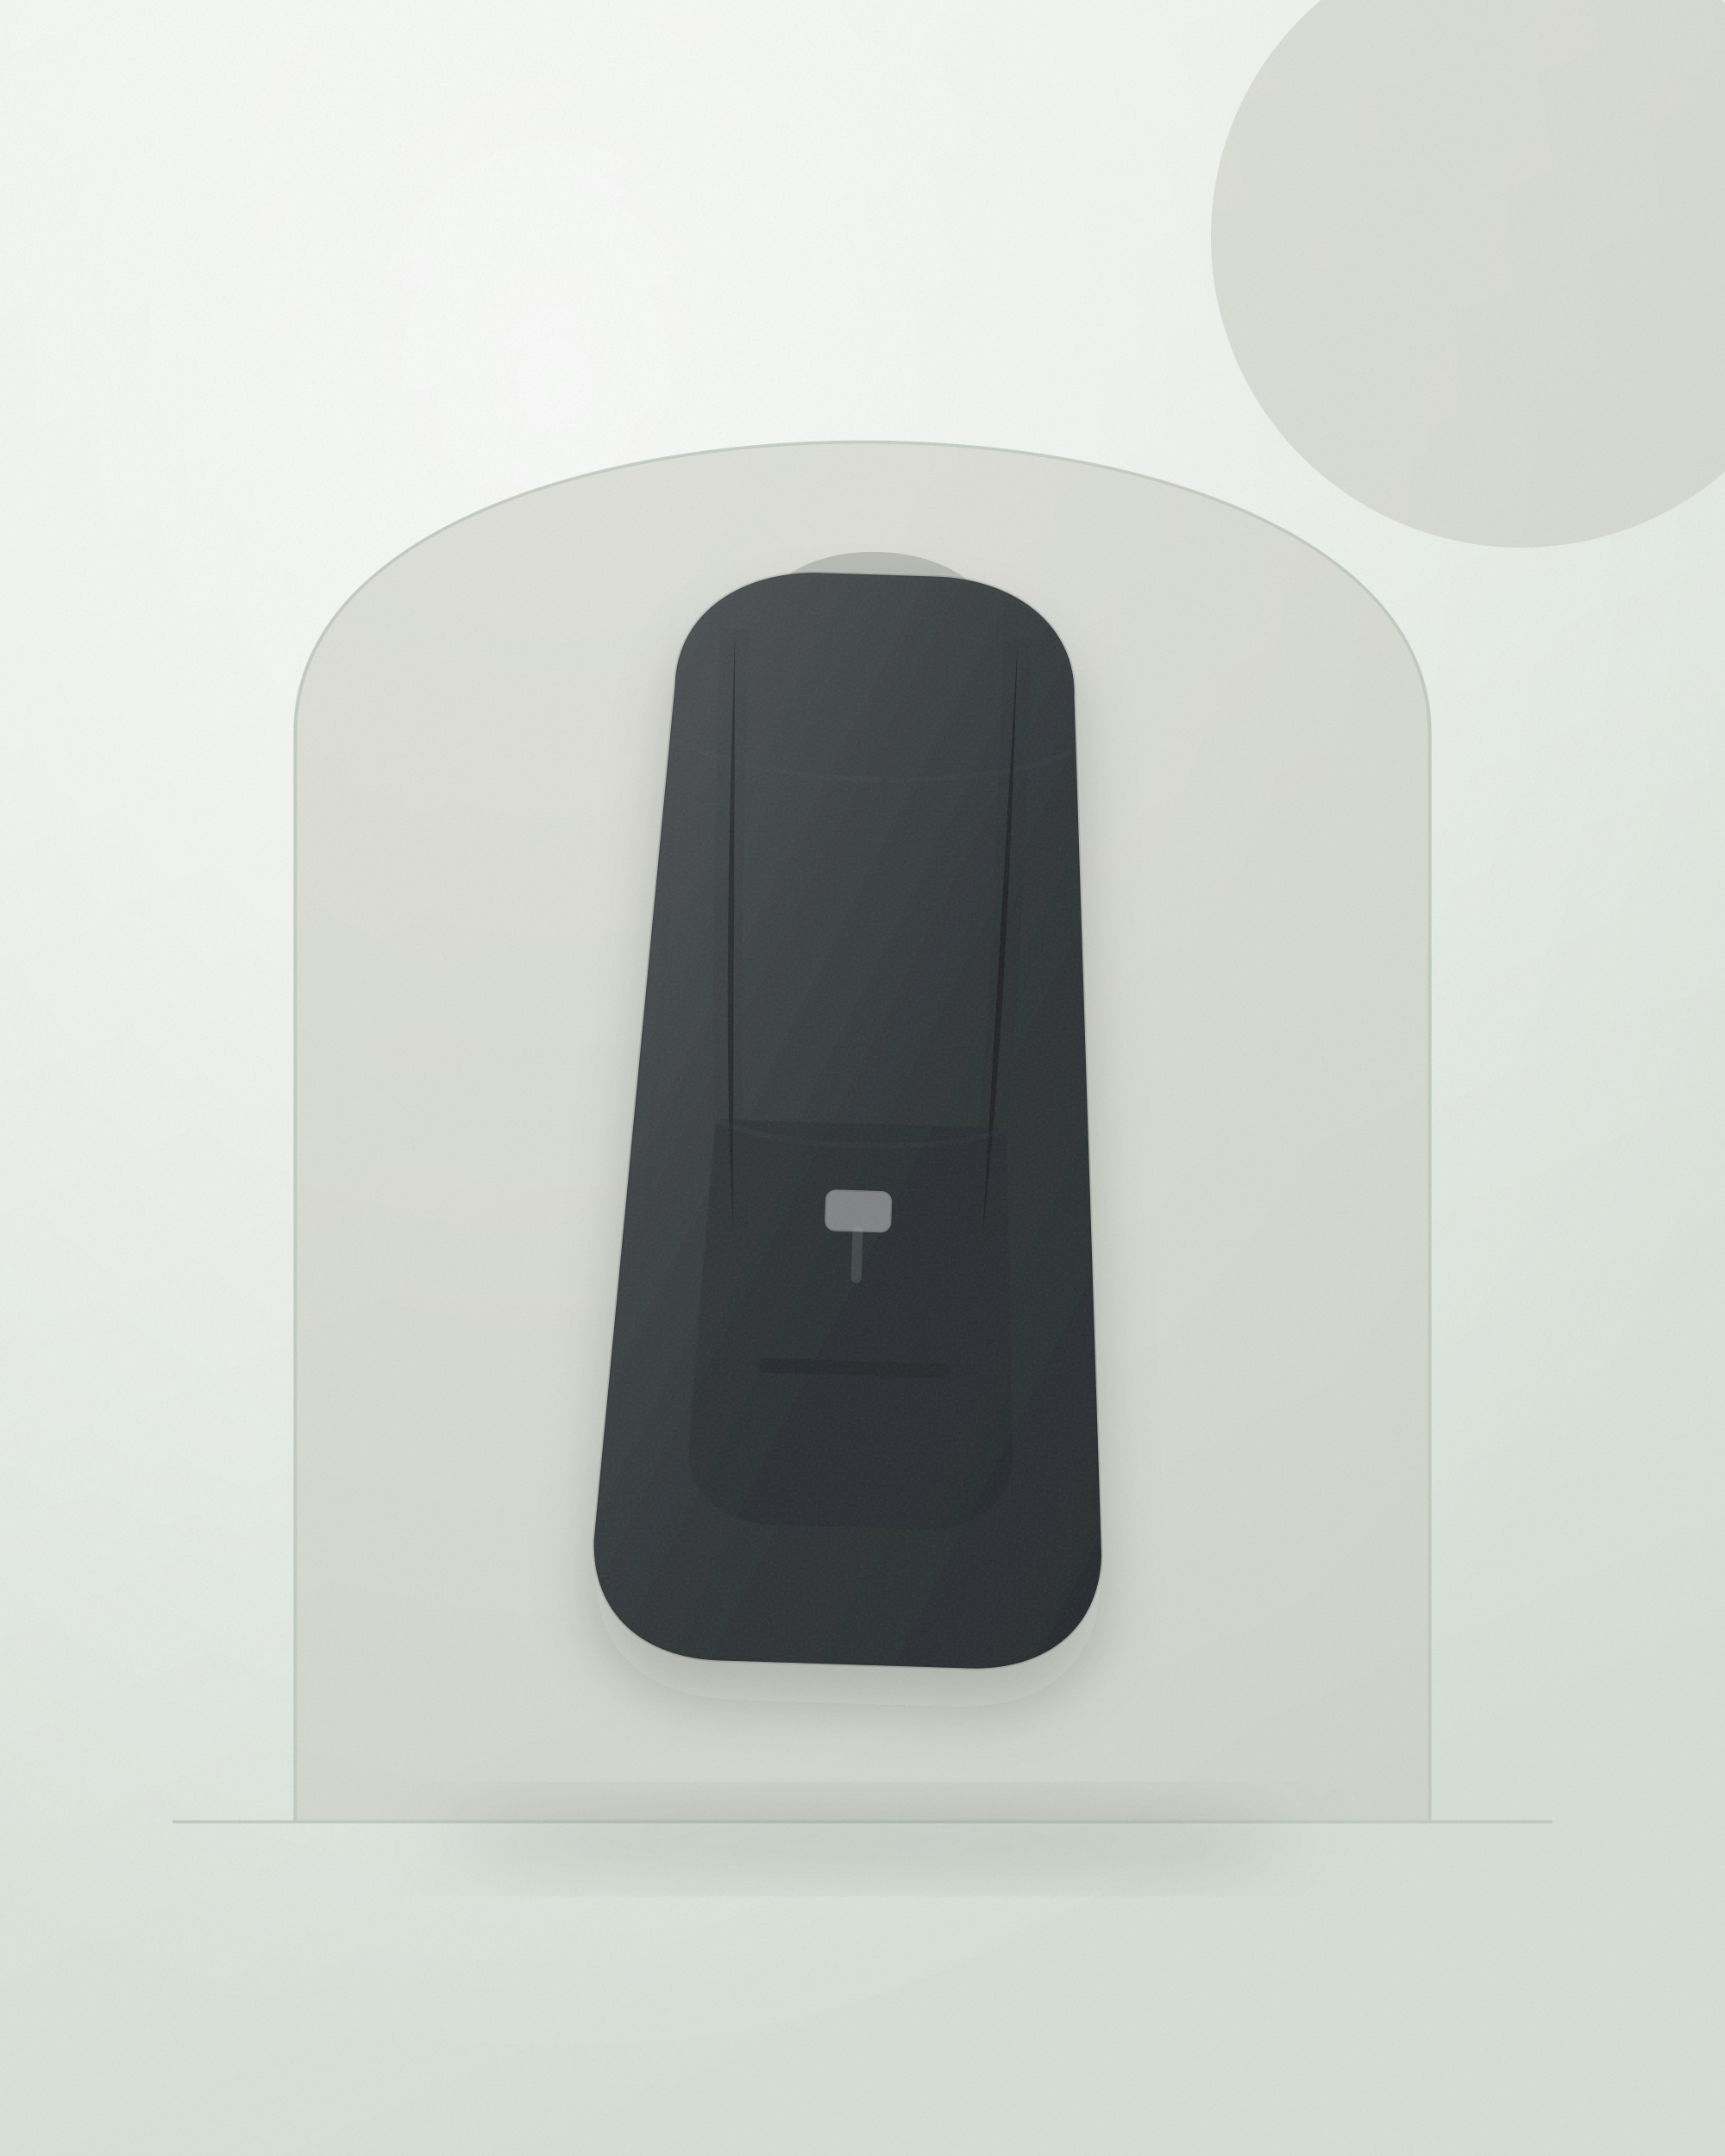
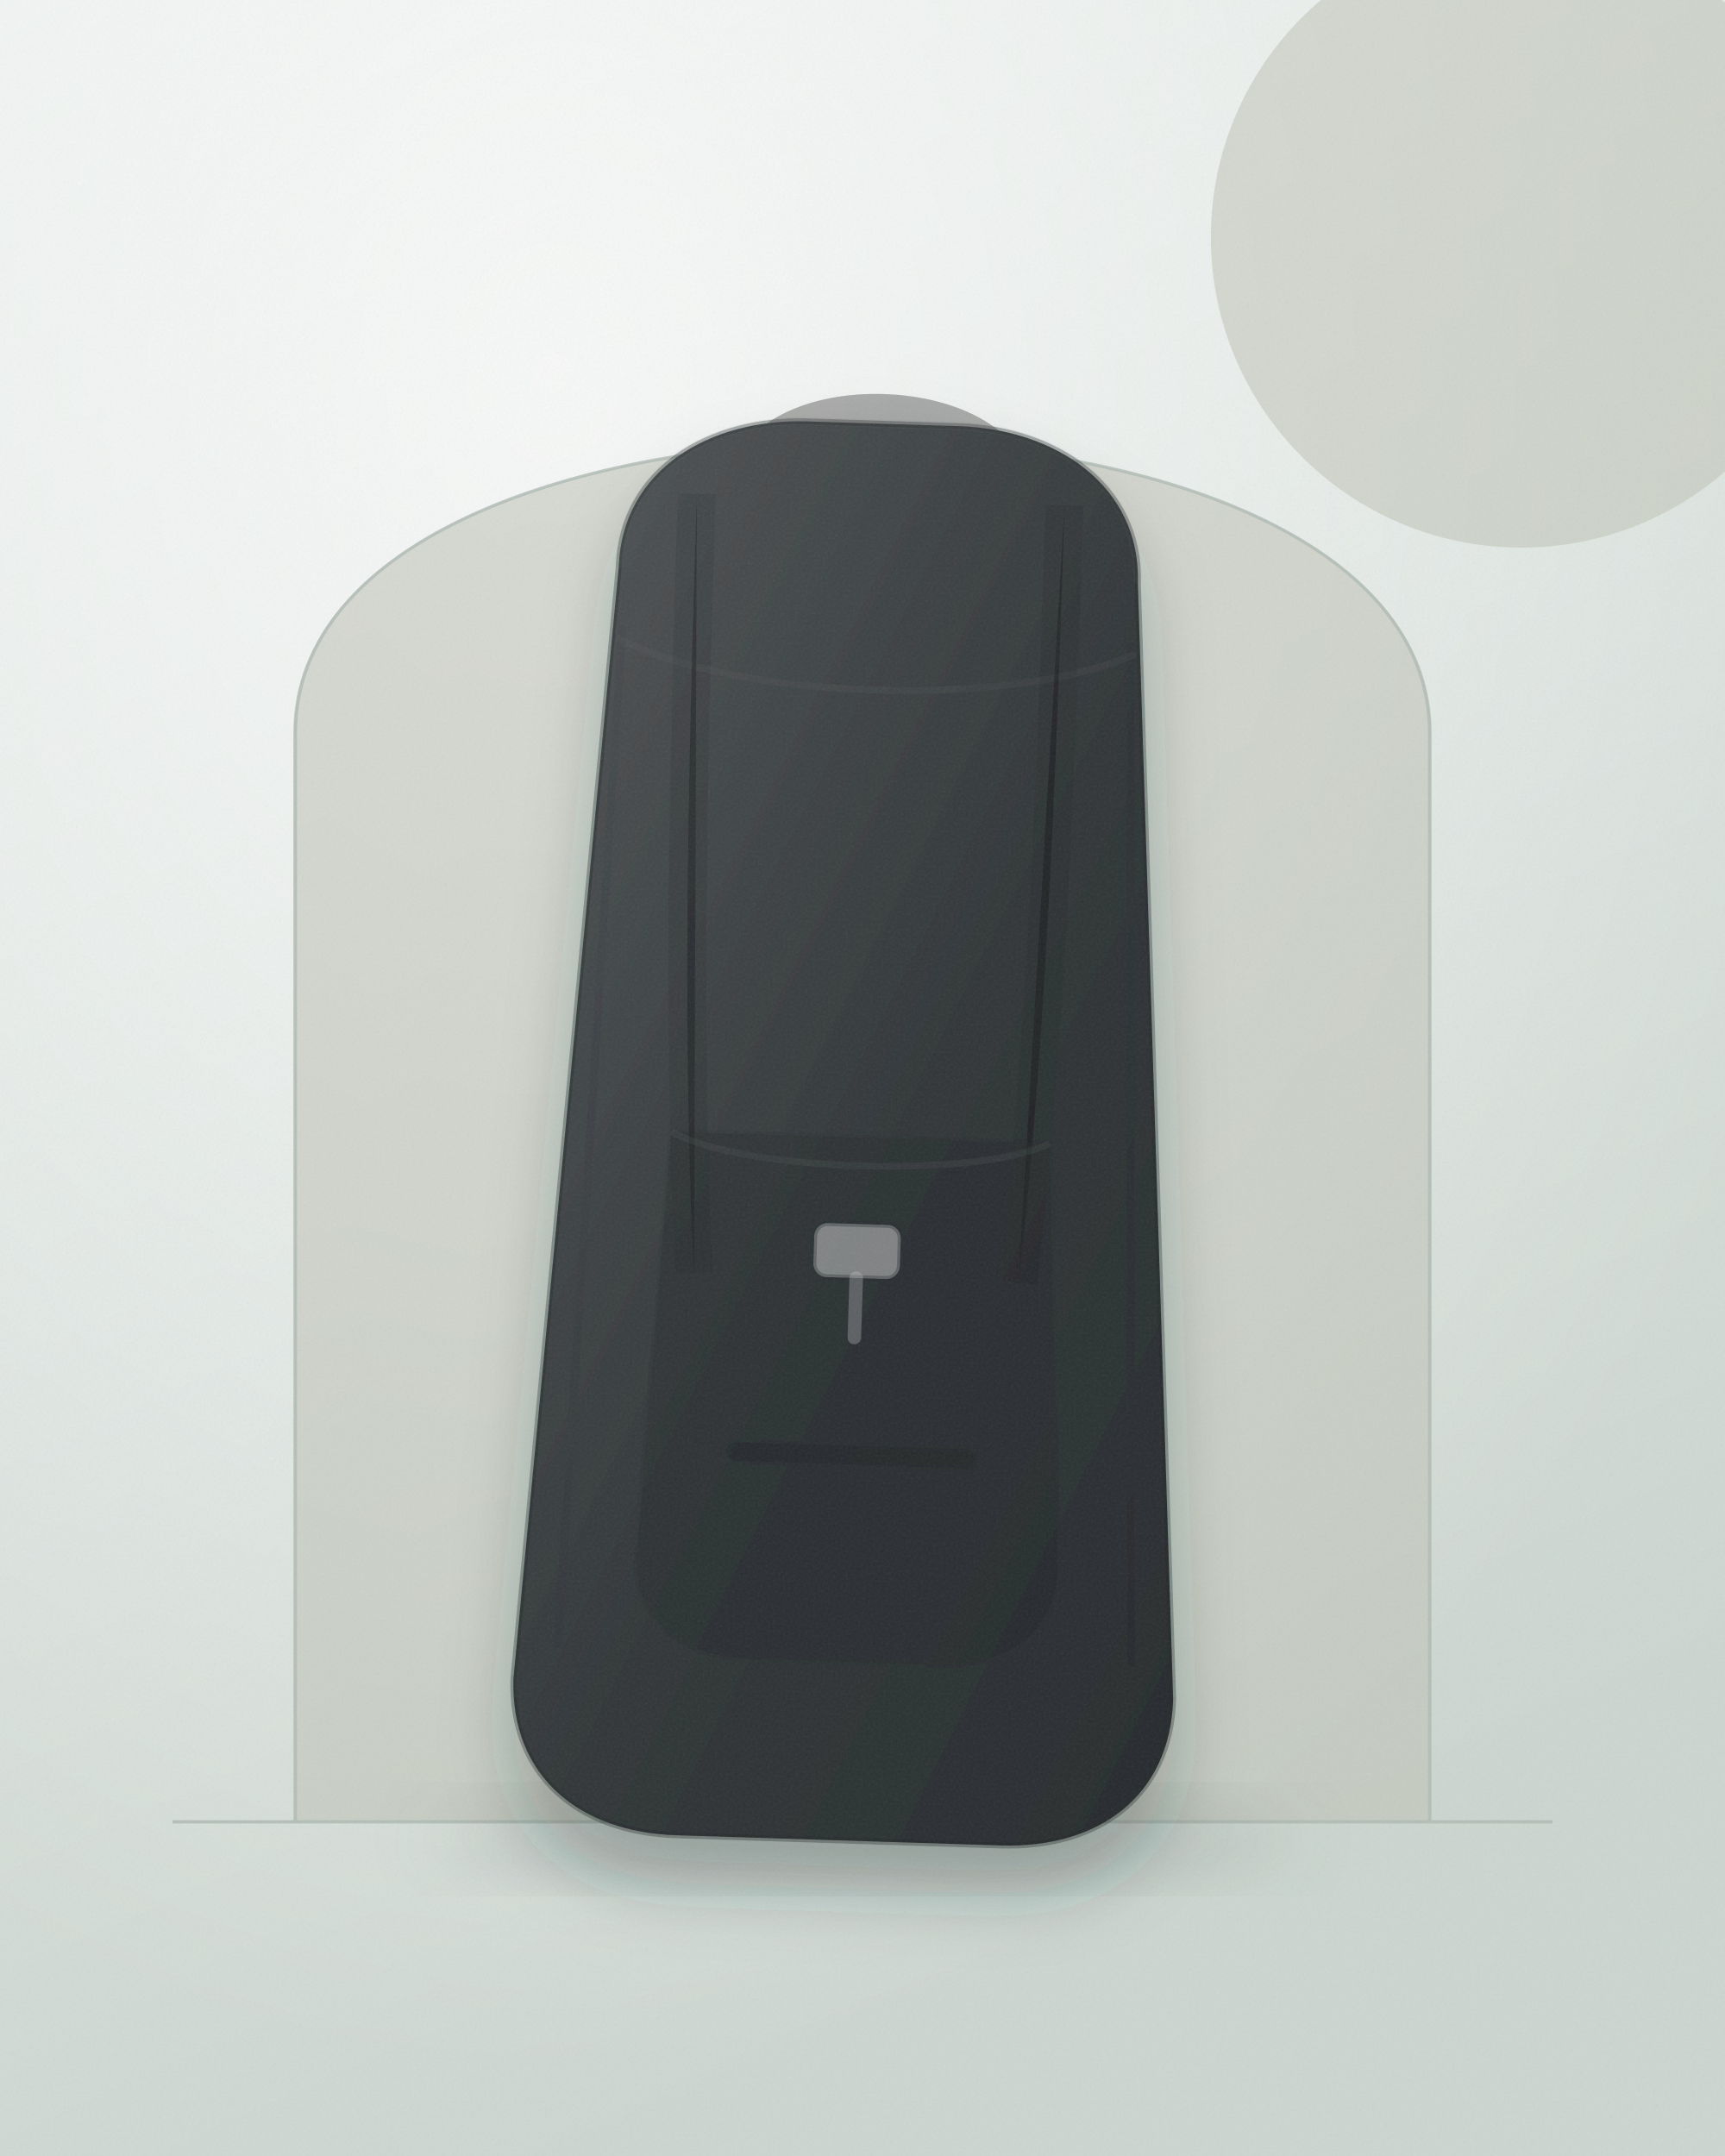
<svg xmlns="http://www.w3.org/2000/svg" viewBox="0 0 800 1000" width="800" height="1000" role="img">
  <defs>
    <linearGradient id="bg" x1="0" y1="0" x2="0.35" y2="1">
-       <stop offset="0" stop-color="#edf1ec" />
-       <stop offset="1" stop-color="#d5ded5" />
+       <stop offset="0" stop-color="#e9eeeb" />
+       <stop offset="1" stop-color="#ccd6d0" />
    </linearGradient>
    <radialGradient id="glow" cx="32%" cy="18%" r="78%">
      <stop offset="0" stop-color="#ffffff" stop-opacity="0.72" />
      <stop offset="1" stop-color="#ffffff" stop-opacity="0" />
    </radialGradient>
    <linearGradient id="body" x1="0" y1="0" x2="1" y2="1">
      <stop offset="0" stop-color="#515557" />
      <stop offset="0.55" stop-color="#303537" />
      <stop offset="1" stop-color="#272b2d" />
    </linearGradient>
    <linearGradient id="bodySoft" x1="0" y1="0" x2="1" y2="0.7">
      <stop offset="0" stop-color="#767a7b" />
      <stop offset="1" stop-color="#303537" />
    </linearGradient>
    <linearGradient id="metal" x1="0" y1="0" x2="1" y2="1">
      <stop offset="0" stop-color="#f3eee2" />
      <stop offset="0.35" stop-color="#cdbfa6" />
      <stop offset="0.62" stop-color="#f8f3e8" />
      <stop offset="1" stop-color="#9d8b70" />
    </linearGradient>
    <filter id="grain">
      <feTurbulence type="fractalNoise" baseFrequency="0.86" numOctaves="2" stitchTiles="stitch" />
      <feColorMatrix type="saturate" values="0" />
      <feComponentTransfer>
        <feFuncA type="linear" slope="0.11" />
      </feComponentTransfer>
    </filter>
    <filter id="objectShadow" x="-30%" y="-30%" width="160%" height="170%">
-       <feDropShadow dx="0" dy="18" stdDeviation="14" flood-color="#29312b" flood-opacity="0.2" />
+       <feDropShadow dx="0" dy="22" stdDeviation="16" flood-color="#26302b" flood-opacity="0.28" />
    </filter>
    <filter id="blur">
      <feGaussianBlur stdDeviation="18" />
    </filter>
    <filter id="soft">
      <feGaussianBlur stdDeviation="4" />
    </filter>
  </defs>
  <rect width="800" height="1000" fill="url(#bg)" />
  <rect width="800" height="1000" fill="url(#glow)" />
-   <circle cx="705.566" cy="110" r="144" fill="#c9cbc1" opacity="0.55" />
-   <path d="M 136 845 L 136 340 C 136 160 664 160 664 340 L 664 845 Z" fill="#c9cbc1" opacity="0.58" />
-   <path d="M 137 845 L 137 340 C 137 160 663 160 663 340 L 663 845" fill="none" stroke="#bcc8bd" stroke-width="1.5" opacity="0.8" />
-   <line x1="80" y1="845" x2="720" y2="845" stroke="#bcc8bd" stroke-width="1.5" opacity="0.9" />
-   <ellipse cx="400" cy="853" rx="200" ry="22" fill="#29312b" opacity="0.14" filter="url(#blur)" />
-   <g transform="translate(400 500) scale(1 1) translate(-400 -500)" filter="url(#objectShadow)" stroke="#232728" stroke-opacity="0.16" stroke-width="1.4" stroke-linejoin="round">
-     <g transform="translate(400 500) rotate(1.8) scale(0.965) translate(-400 -500)">
+   <circle cx="705.566" cy="110" r="144" fill="#c0c2b6" opacity="0.55" />
+   <path d="M 136 845 L 136 340 C 136 160 664 160 664 340 L 664 845 Z" fill="#c0c2b6" opacity="0.58" />
+   <path d="M 137 845 L 137 340 C 137 160 663 160 663 340 L 663 845" fill="none" stroke="#b0bcb5" stroke-width="1.5" opacity="0.8" />
+   <line x1="80" y1="845" x2="720" y2="845" stroke="#b0bcb5" stroke-width="1.5" opacity="0.9" />
+   <ellipse cx="400" cy="853" rx="200" ry="22" fill="#26302b" opacity="0.14" filter="url(#blur)" />
+   <g transform="translate(400 500) scale(1 1) translate(-400 -500)" filter="url(#objectShadow)" stroke="#232728" stroke-opacity="0.34" stroke-width="2.2" stroke-linejoin="round">
+     <g transform="translate(400 500) rotate(1.8) scale(1.2545) translate(-400 -500)">
      <g>
        <path d="M352 286 C352 246 448 246 448 286" fill="none" stroke="#1a1d1e" stroke-width="18" />
        <path d="M304 314 C304 278 336 258 372 258 L428 258 C464 258 496 278 496 314 L522 726 C522 762 496 782 460 782 L340 782 C304 782 278 762 278 726Z" fill="url(#body)" />
        <path d="M304 340 C348 362 452 362 496 340" fill="none" stroke="#767a7b" stroke-width="2.5" opacity="0.3" />
        <path d="M304 314 C304 278 336 258 372 258 L428 258 C464 258 496 278 496 314" fill="none" stroke="#767a7b" stroke-width="3" opacity="0.24" />
        <path d="M332 286 C332 360 332 478 340 574 M468 286 C468 360 468 478 460 574" stroke="#1a1d1e" stroke-width="14" opacity="0.35" />
        <path d="M330 522 L470 522 L478 680 C478 704 458 716 436 716 L364 716 C342 716 322 704 322 680Z" fill="#232728" opacity="0.32" />
        <path d="M330 522 C356 536 444 536 470 522" fill="none" stroke="#767a7b" stroke-width="2.5" opacity="0.36" />
        <rect x="384" y="554" width="32" height="20" rx="5" fill="#bdbebf" opacity="0.58" />
        <path d="M400 574 L400 596" stroke="#bdbebf" stroke-width="5" stroke-linecap="round" />
        <rect x="354" y="636" width="92" height="7" rx="3.5" fill="#1a1d1e" opacity="0.26" />
        <path d="M306 336 L294 714 M494 336 L506 714" stroke="#1a1d1e" stroke-width="3" opacity="0.16" />
      </g>
    </g>
  </g>
  <rect width="800" height="1000" filter="url(#grain)" opacity="0.72" />
</svg>
